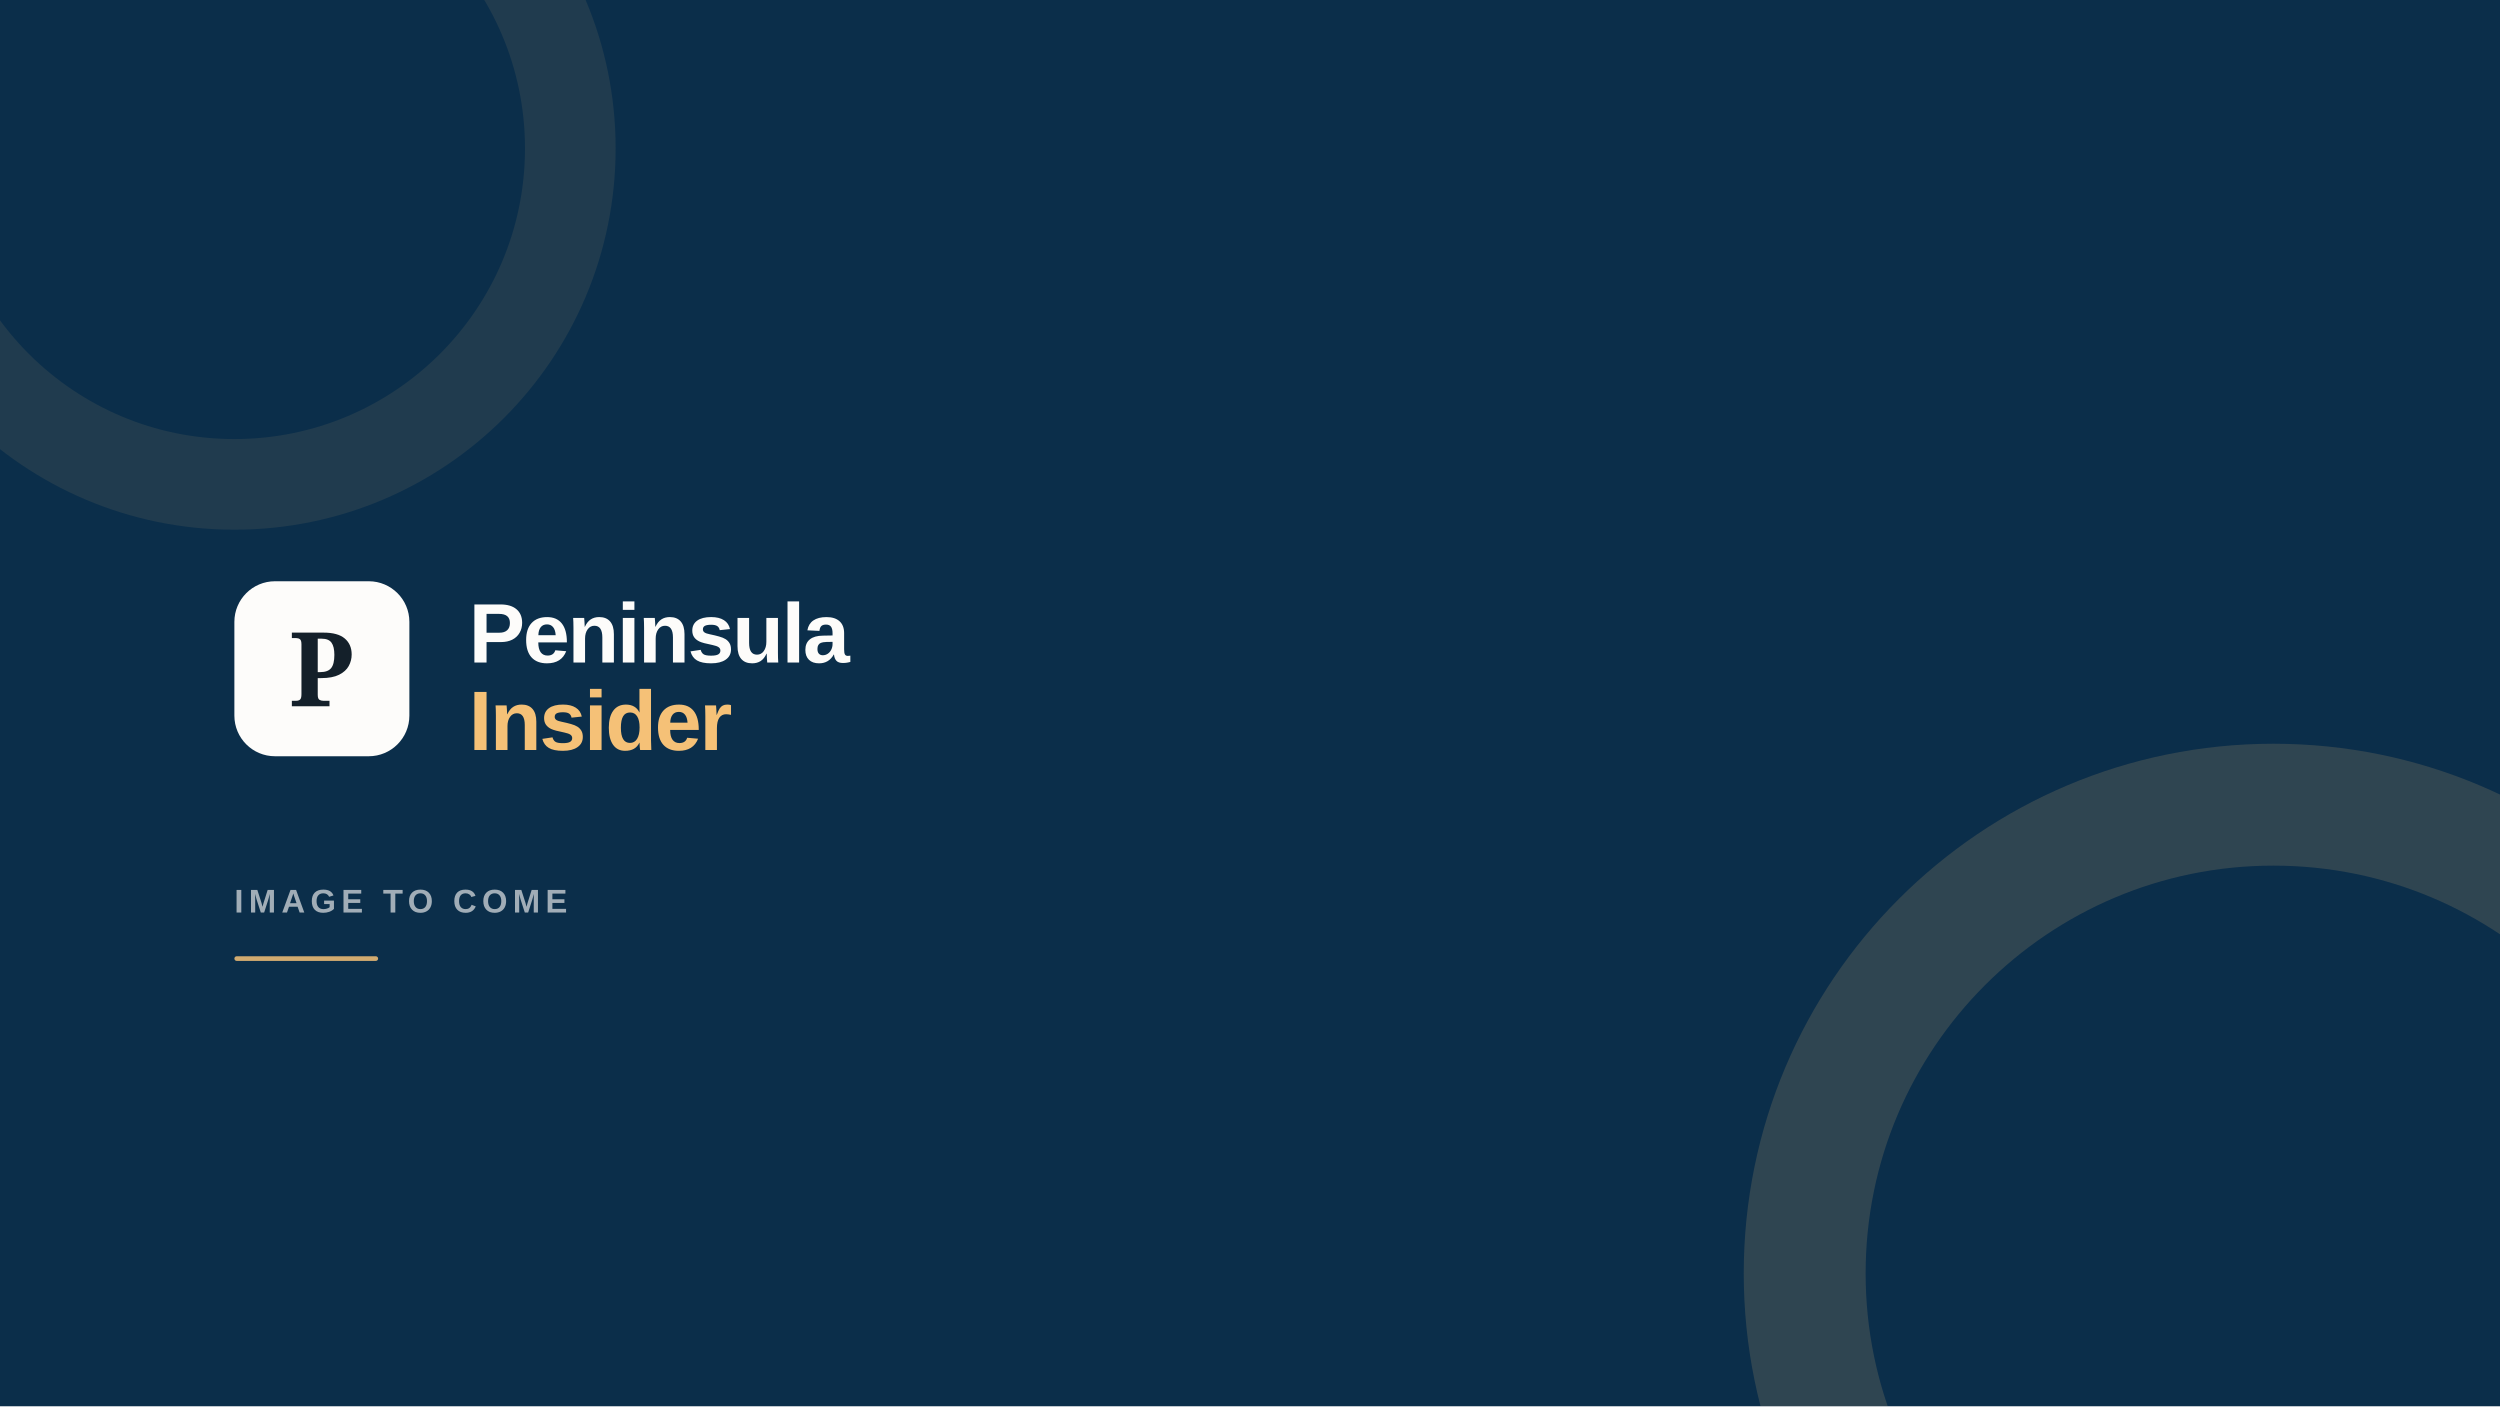
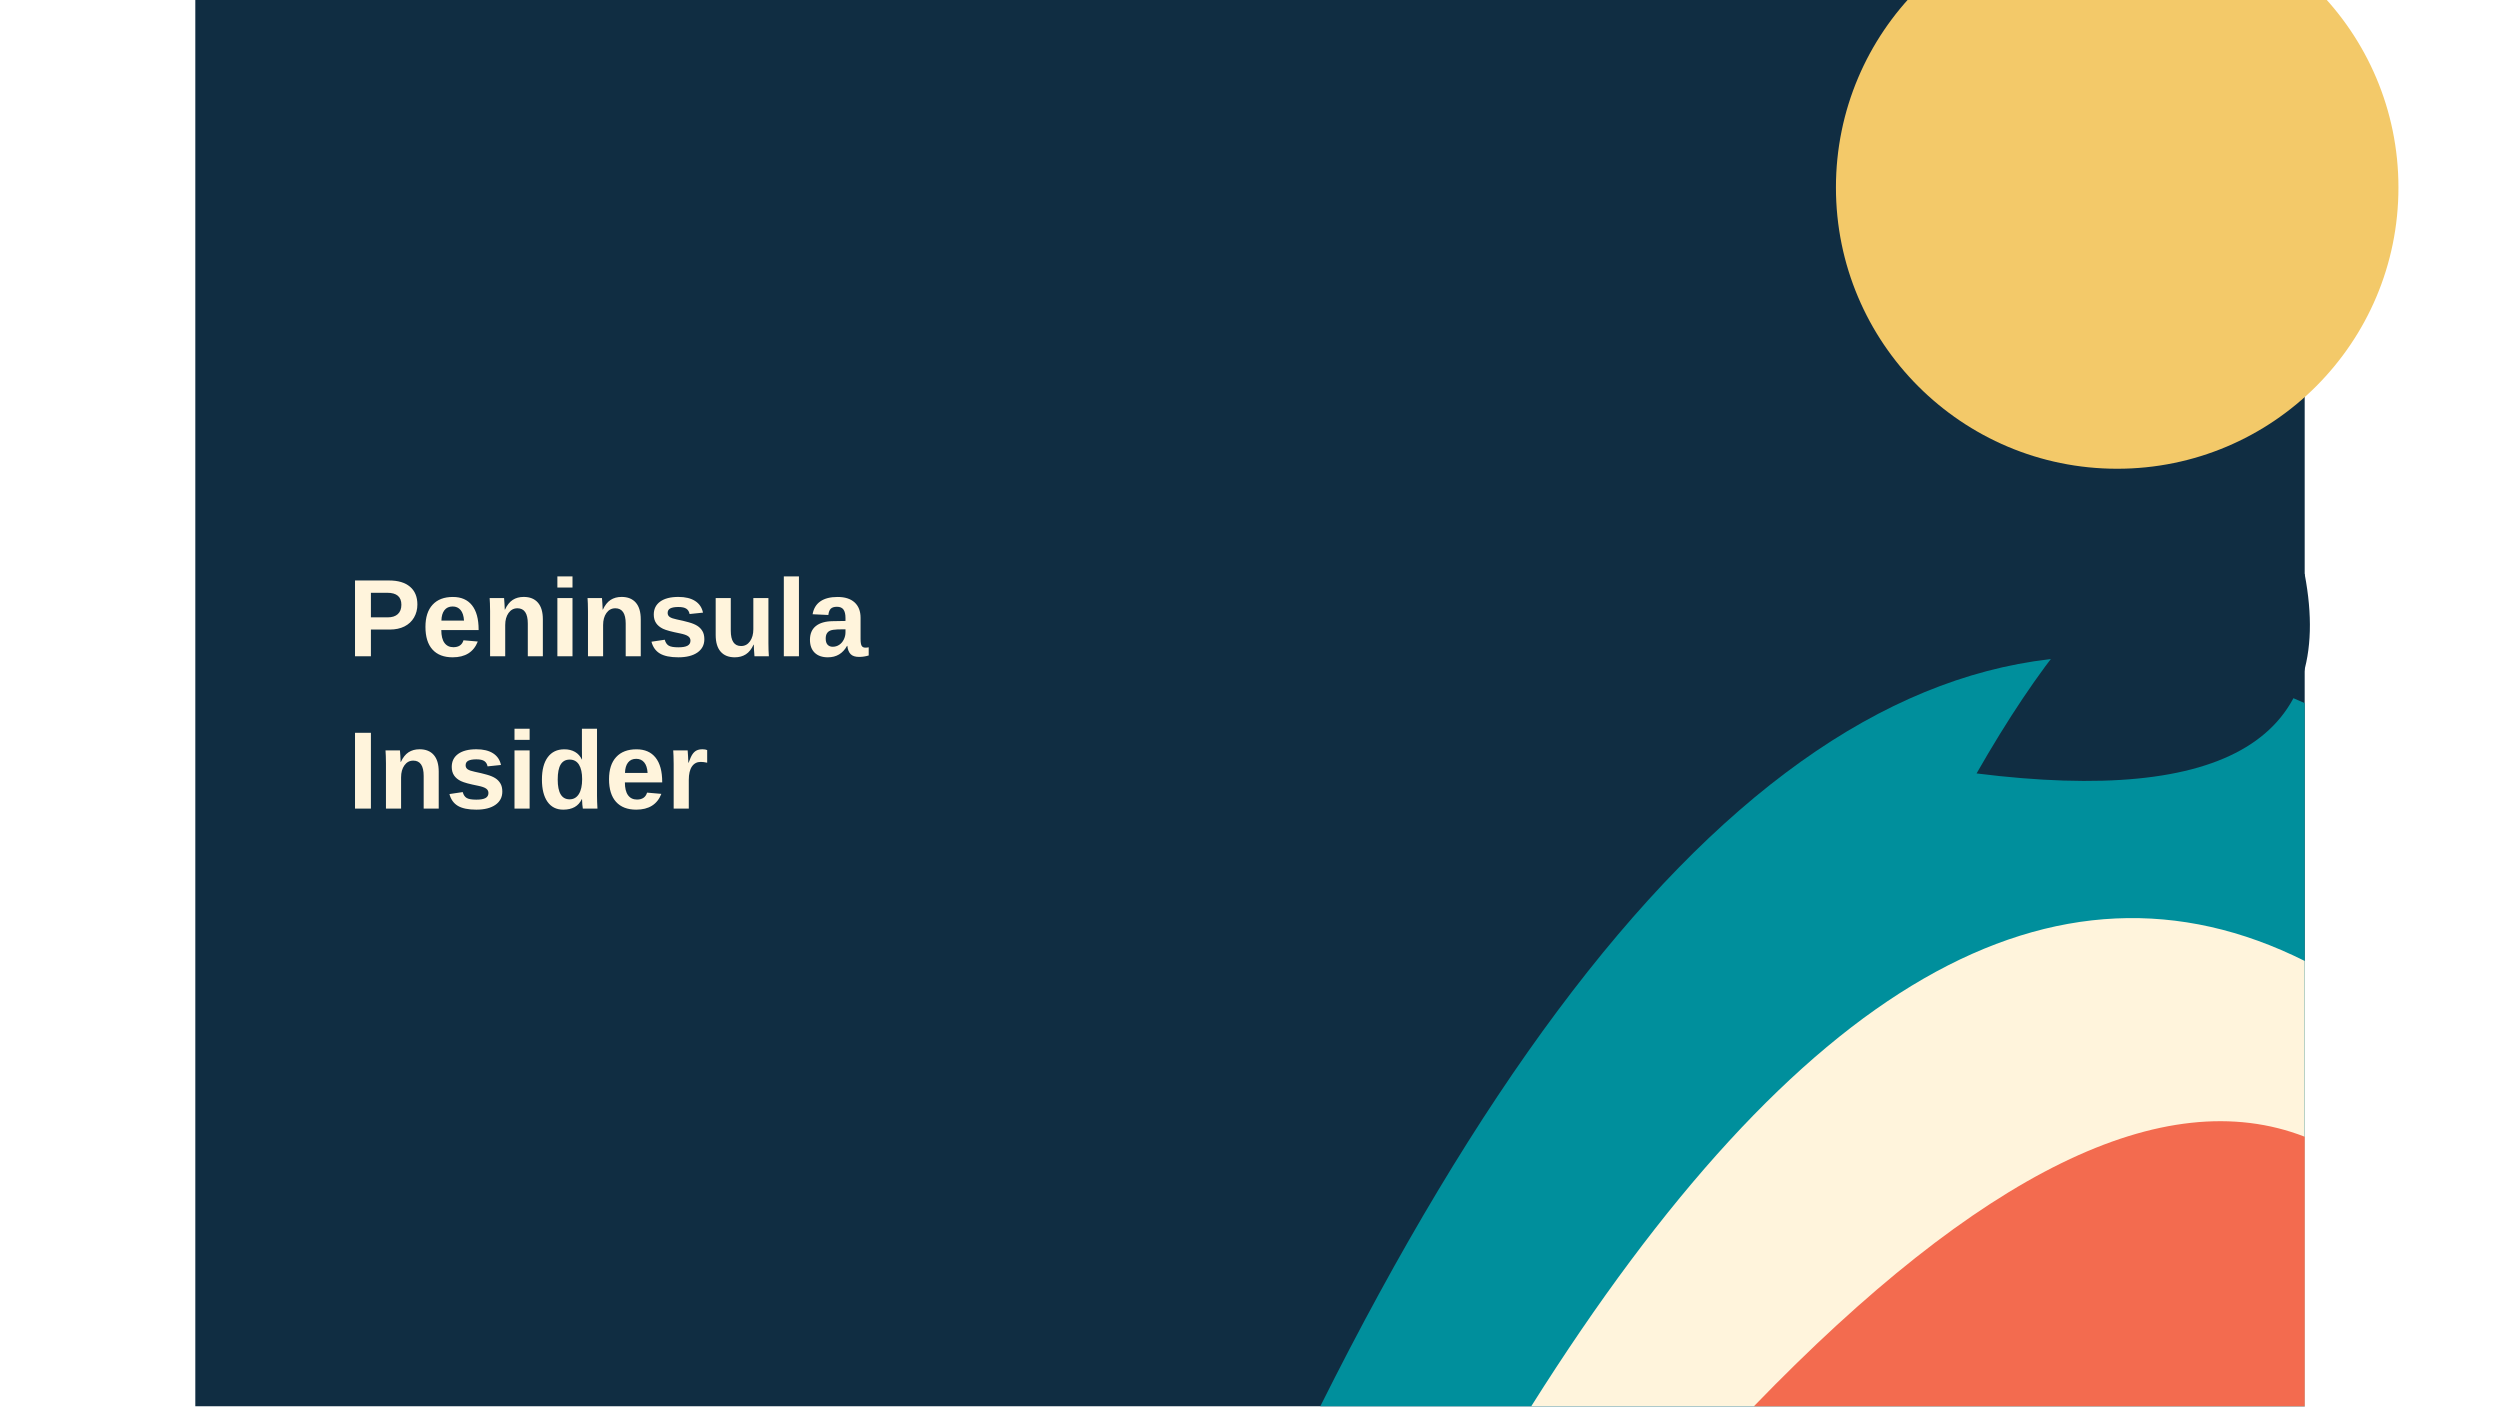
- <svg xmlns="http://www.w3.org/2000/svg" viewBox="0 0 1600 900" width="1600" height="900" role="img" aria-label="Peninsula Insider">
-   <defs>
-     <clipPath id="frame">
-       <rect width="1600" height="900" />
-     </clipPath>
-   </defs>
-   <g clip-path="url(#frame)">
-     <rect width="1600" height="900" fill="#0B2E4A" />
-     <circle cx="1455" cy="815" r="300" fill="none" stroke="#F5C177" stroke-width="78" opacity="0.16" />
-     <circle cx="150" cy="95" r="215" fill="none" stroke="#F5C177" stroke-width="58" opacity="0.09" />
-     <g transform="translate(150 372)">
-       <rect x="0" y="0" width="112" height="112" rx="26" fill="#FDFCFA" />
-       <text x="56" y="80" text-anchor="middle" font-family="Cormorant Garamond, Baskerville, Georgia, serif" font-size="66" font-weight="700" fill="#14202A">P</text>
-       <text x="150" y="52" font-family="Sora, Segoe UI, Arial, sans-serif" font-size="54" font-weight="600" letter-spacing="-1.4" fill="#FDFCFA">Peninsula</text>
-       <text x="150" y="108" font-family="Sora, Segoe UI, Arial, sans-serif" font-size="54" font-weight="700" letter-spacing="-1.4" fill="#F5C177">Insider</text>
-     </g>
-     <text x="150" y="584" font-family="Figtree, Segoe UI, Arial, sans-serif" font-size="21" font-weight="600" letter-spacing="3.4" fill="#FDFCFA" opacity="0.62">IMAGE TO COME</text>
-     <rect x="150" y="612" width="92" height="3" rx="1.5" fill="#F5C177" opacity="0.85" />
-   </g>
+ <svg xmlns="http://www.w3.org/2000/svg" width="1600" height="900" viewBox="0 0 900 600" role="img" aria-label="Peninsula Insider editorial artwork">
+   <rect width="900" height="600" fill="#102D42" />
+   <circle cx="820" cy="80" r="120" fill="#F3C969" />
+   <path d="M480 600Q680 200 900 300V600Z" fill="#008F9C" />
+   <path d="M570 600Q740 330 900 410V600Z" fill="#FFF4DC" />
+   <path d="M665 600Q810 450 900 485V600Z" fill="#F36B4F" />
+   <path d="M740 270Q605 270 640 155Q745 135 740 270ZM760 330Q840 190 900 245Q920 350 760 330Z" fill="#102D42" />
+   <text x="65" y="280" font-family="Sora,Arial,sans-serif" font-size="47" font-weight="700" fill="#FFF4DC">Peninsula</text>
+   <text x="65" y="345" font-family="Sora,Arial,sans-serif" font-size="47" font-weight="700" fill="#FFF4DC">Insider</text>
</svg>
